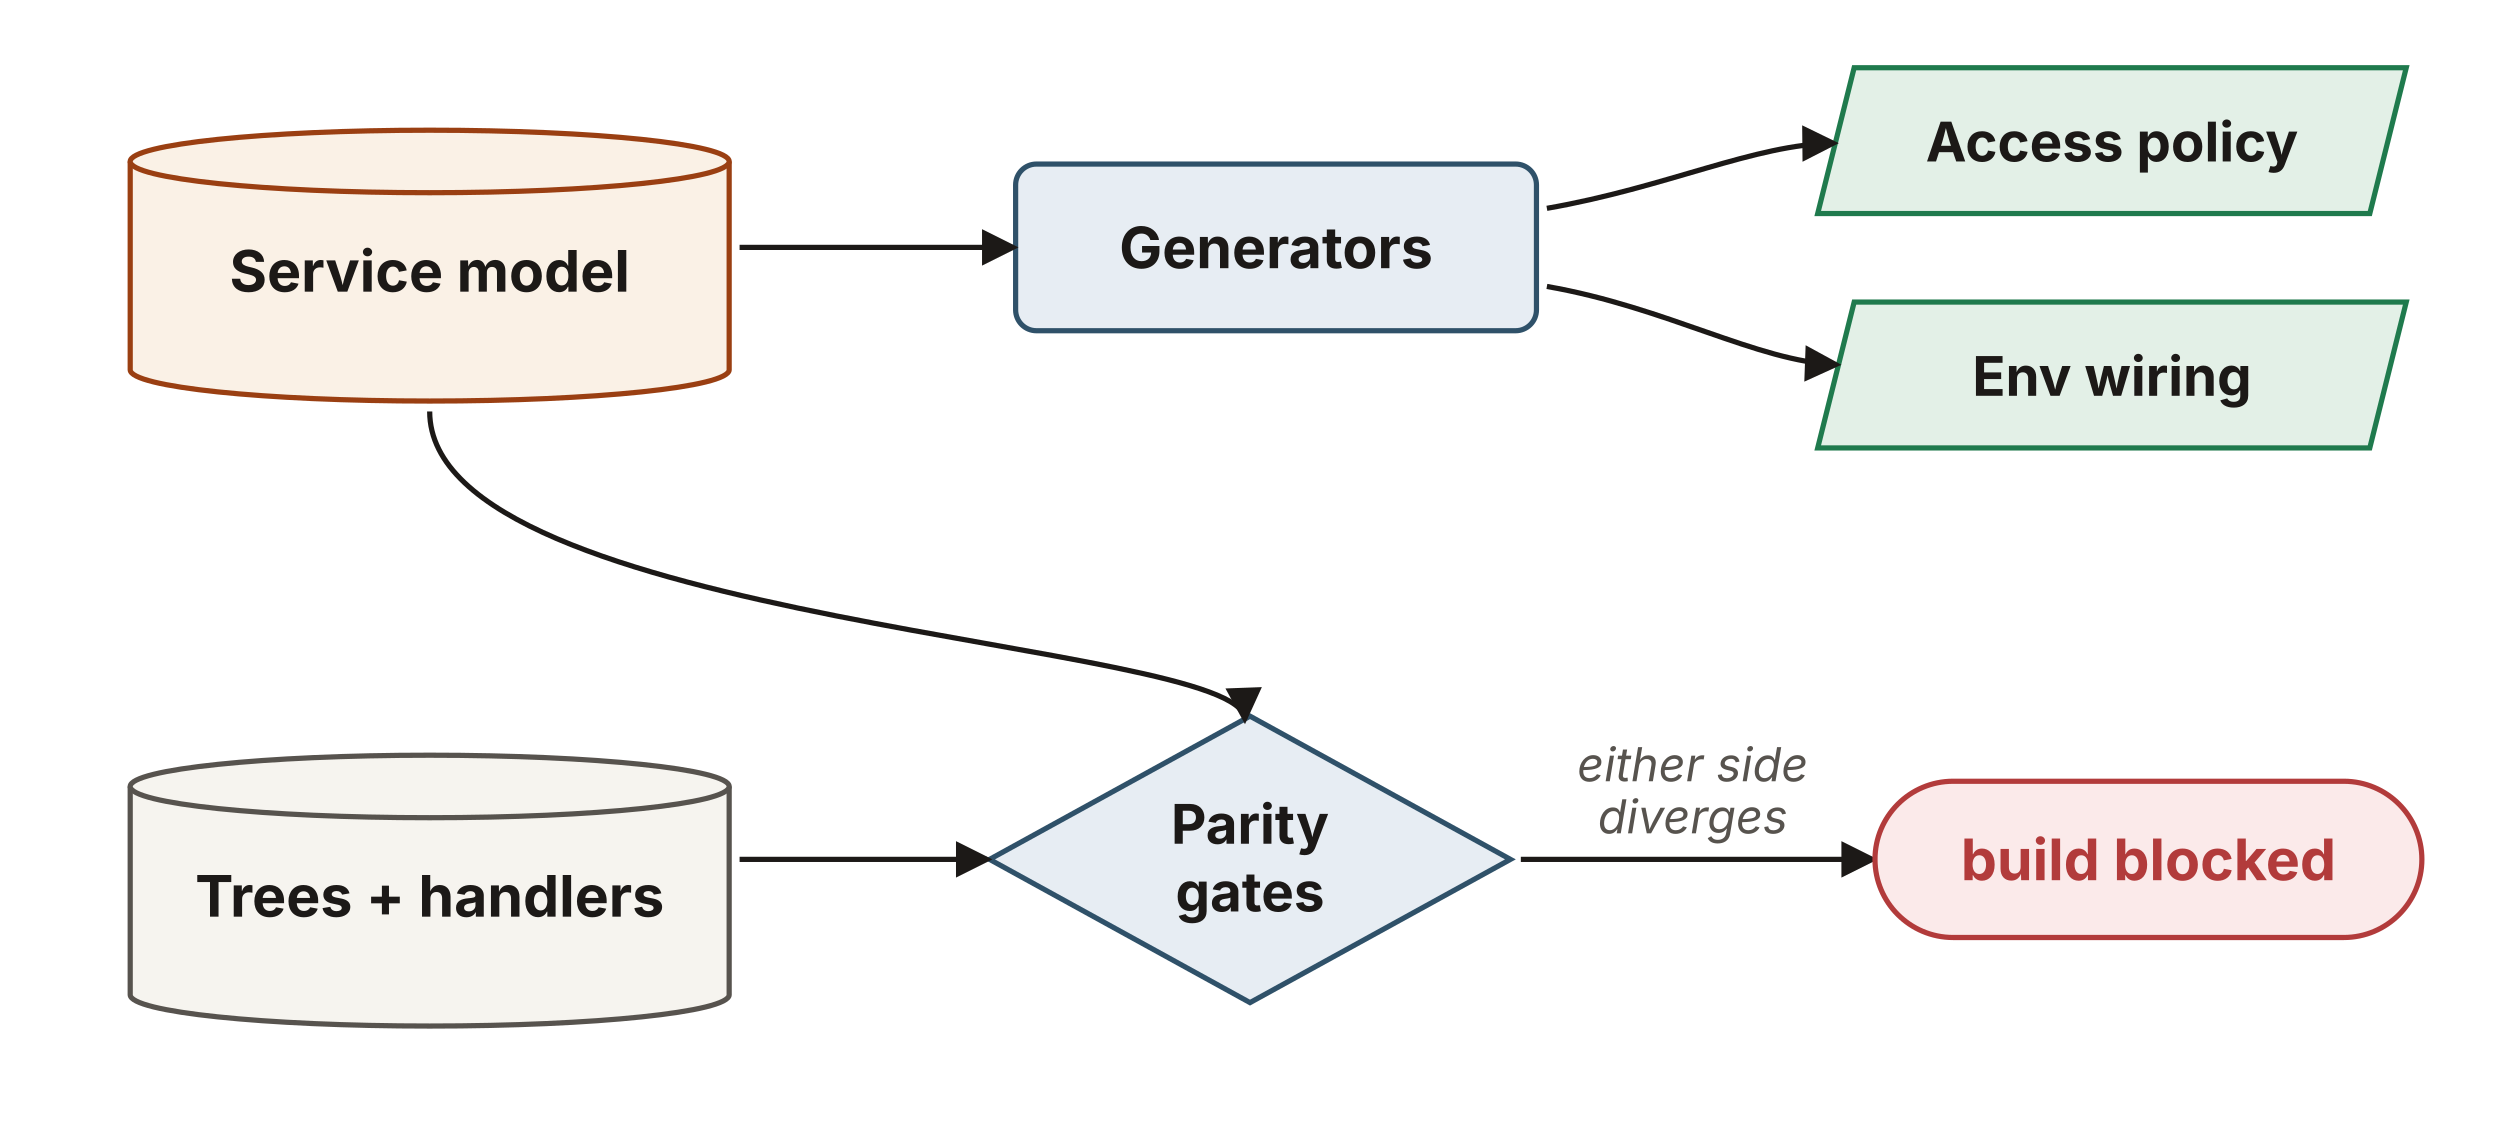
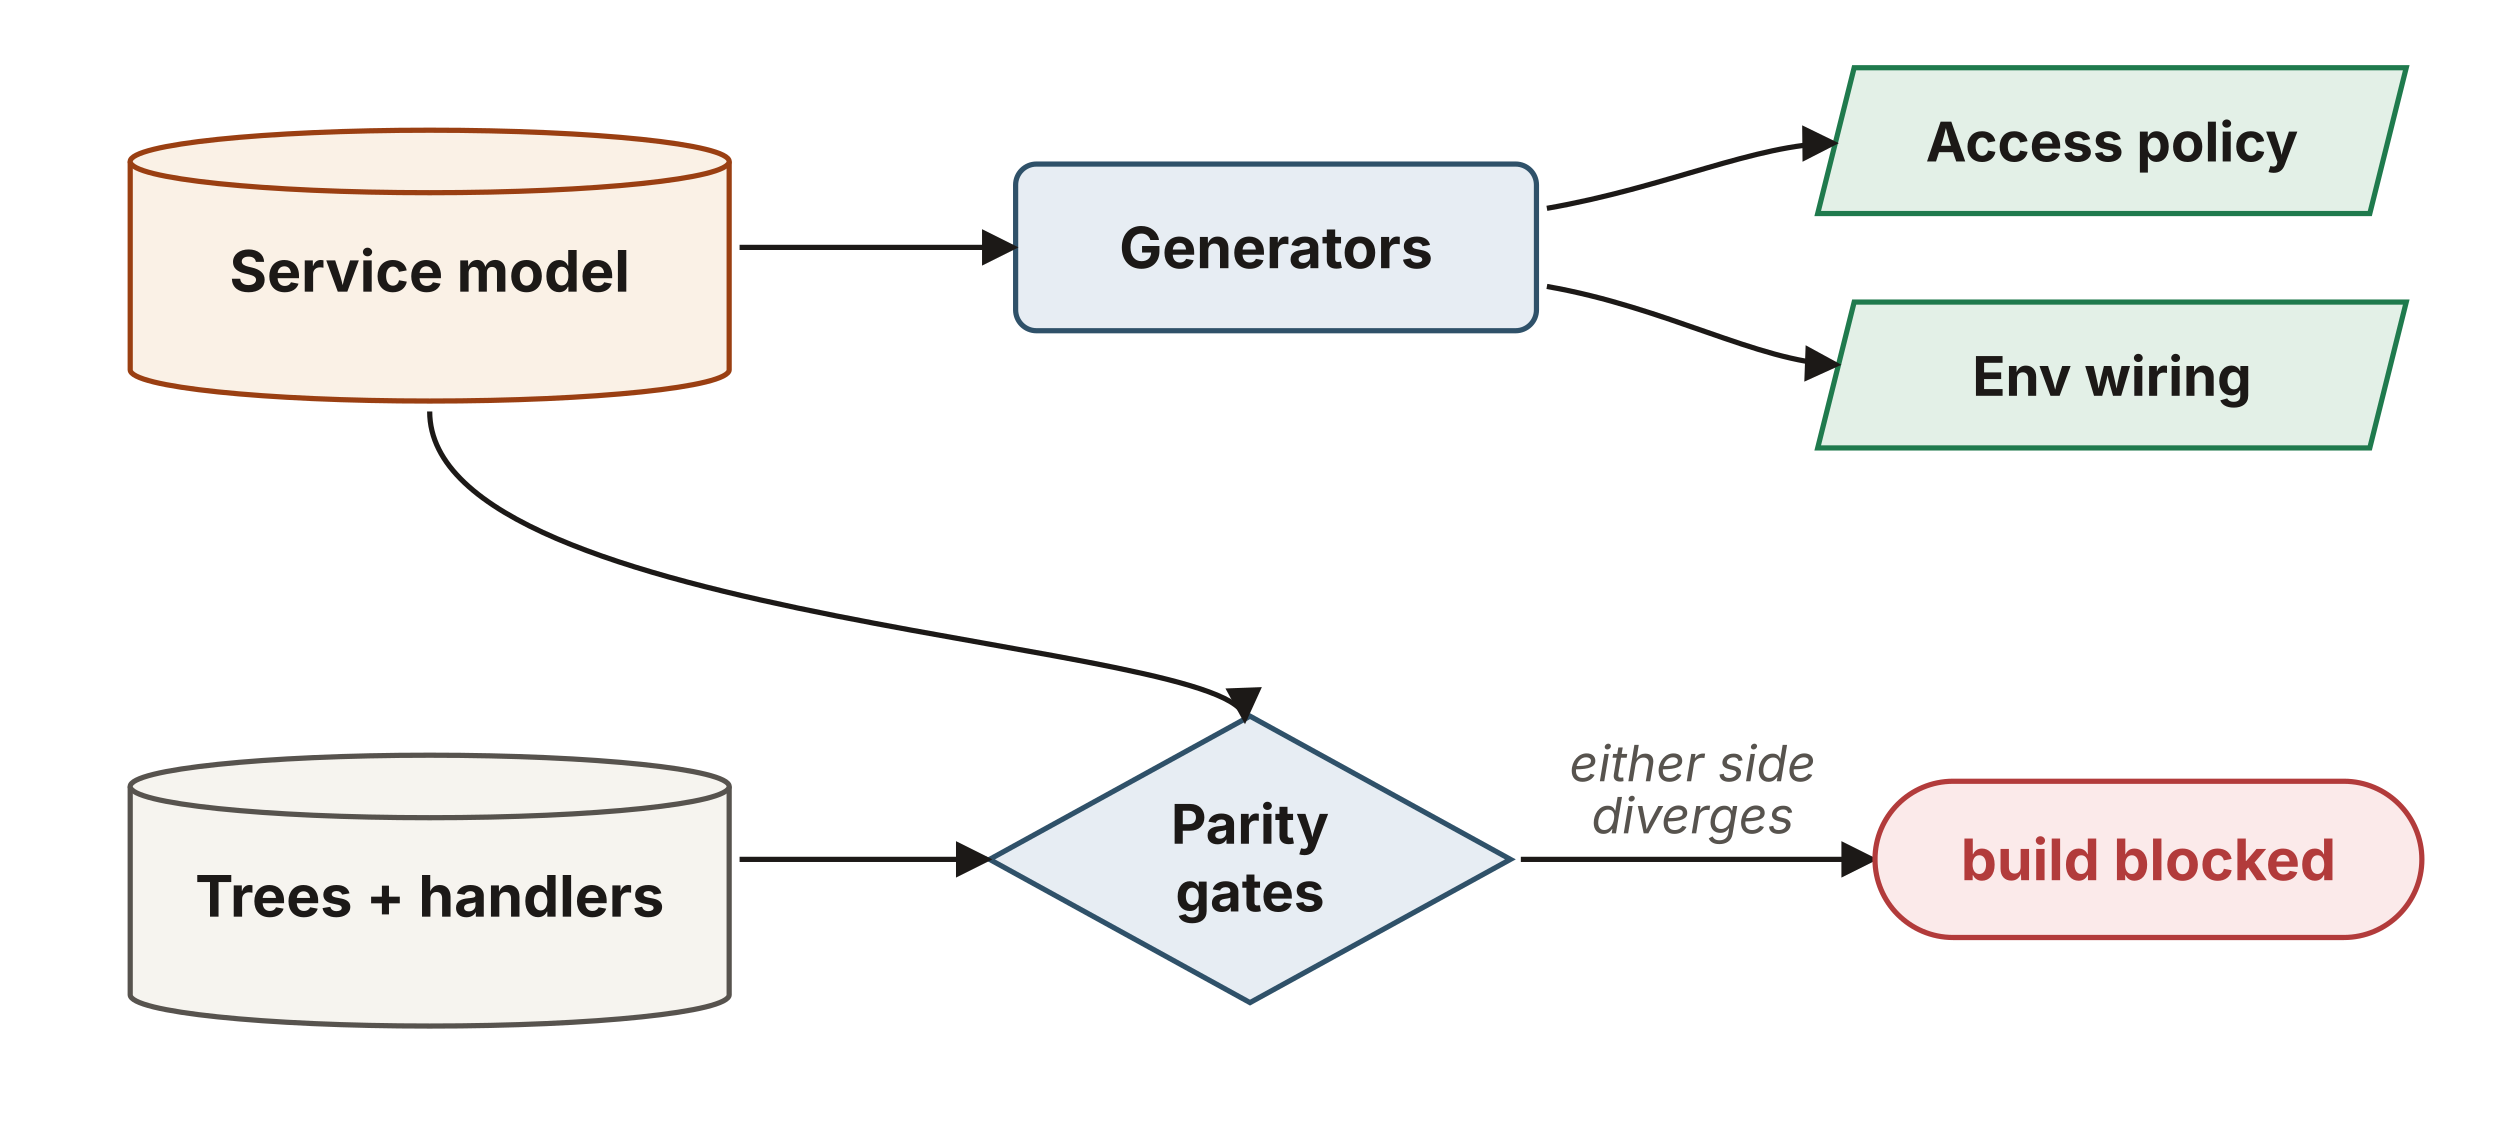
<svg xmlns="http://www.w3.org/2000/svg" viewBox="0 0 960 440" width="960" height="440" role="group" aria-labelledby="smTitle smDesc" font-family="'Source Sans 3', -apple-system, 'Segoe UI', sans-serif">
  <defs>
    <marker id="sm-ah" viewBox="0 0 10 10" refX="8.5" refY="5" markerWidth="7" markerHeight="7" orient="auto-start-reverse">
      <path d="M0,0 L10,5 L0,10 z" fill="#1c1917" />
    </marker>
  </defs>
  <g>
    <path d="M 50,62 v 80 a 115,12 0 0 0 230,0 v -80" fill="#faf1e6" stroke="#9a3f12" stroke-width="2" />
    <ellipse cx="165" cy="62" rx="115" ry="12" fill="#faf1e6" stroke="#9a3f12" stroke-width="2" />
    <text x="165" y="112" text-anchor="middle" font-size="22" font-weight="700" fill="#1c1917">Service model</text>
  </g>
  <g>
    <path d="M 50,302 v 80 a 115,12 0 0 0 230,0 v -80" fill="#f6f4ef" stroke="#57534e" stroke-width="2" />
    <ellipse cx="165" cy="302" rx="115" ry="12" fill="#f6f4ef" stroke="#57534e" stroke-width="2" />
    <text x="165" y="352" text-anchor="middle" font-size="22" font-weight="700" fill="#1c1917">Trees + handlers</text>
  </g>
  <rect x="390" y="63" width="200" height="64" rx="8" fill="#e7edf3" stroke="#2f5169" stroke-width="2" />
  <text x="490" y="103" text-anchor="middle" font-size="22" font-weight="700" fill="#1c1917">Generators</text>
  <line x1="284" y1="95" x2="389" y2="95" stroke="#1c1917" stroke-width="2" marker-end="url(#sm-ah)" />
  <g>
    <polygon points="712,26 924,26 910,82 698,82" fill="#e3f0e7" stroke="#1f7a4d" stroke-width="2" />
    <text x="811" y="62" text-anchor="middle" font-size="21" font-weight="700" fill="#1c1917">Access policy</text>
    <polygon points="712,116 924,116 910,172 698,172" fill="#e3f0e7" stroke="#1f7a4d" stroke-width="2" />
    <text x="811" y="152" text-anchor="middle" font-size="21" font-weight="700" fill="#1c1917">Env wiring</text>
  </g>
  <path d="M594,80 C640,72 674,55.3 704,55" fill="none" stroke="#1c1917" stroke-width="2" marker-end="url(#sm-ah)" />
  <path d="M594,110 C640,118 675,138.9 705,140" fill="none" stroke="#1c1917" stroke-width="2" marker-end="url(#sm-ah)" />
  <polygon points="480,275 580,330 480,385 380,330" fill="#e7edf3" stroke="#2f5169" stroke-width="2" />
  <text x="480" y="324" text-anchor="middle" font-size="21" font-weight="700" fill="#1c1917">Parity</text>
  <text x="480" y="350" text-anchor="middle" font-size="21" font-weight="700" fill="#1c1917">gates</text>
  <path d="M165,158 C165,240 476.9,246 478,276" fill="none" stroke="#1c1917" stroke-width="2" marker-end="url(#sm-ah)" />
  <line x1="284" y1="330" x2="379" y2="330" stroke="#1c1917" stroke-width="2" marker-end="url(#sm-ah)" />
  <line x1="584" y1="330" x2="719" y2="330" stroke="#1c1917" stroke-width="2" marker-end="url(#sm-ah)" />
-   <text x="650" y="300" text-anchor="middle" font-size="18" font-style="italic" fill="#57534e">either side</text>
-   <text x="650" y="320" text-anchor="middle" font-size="18" font-style="italic" fill="#57534e">diverges</text>
+   <text x="650" y="300" text-anchor="middle" font-size="19.2" font-style="italic" fill="#57534e">either side</text>
+   <text x="650" y="320" text-anchor="middle" font-size="19.2" font-style="italic" fill="#57534e">diverges</text>
  <rect x="720" y="300" width="210" height="60" rx="30" fill="#fbeaea" stroke="#b23b3b" stroke-width="2" />
  <text x="825" y="338" text-anchor="middle" font-size="22" font-weight="700" fill="#b23b3b">build blocked</text>
</svg>
